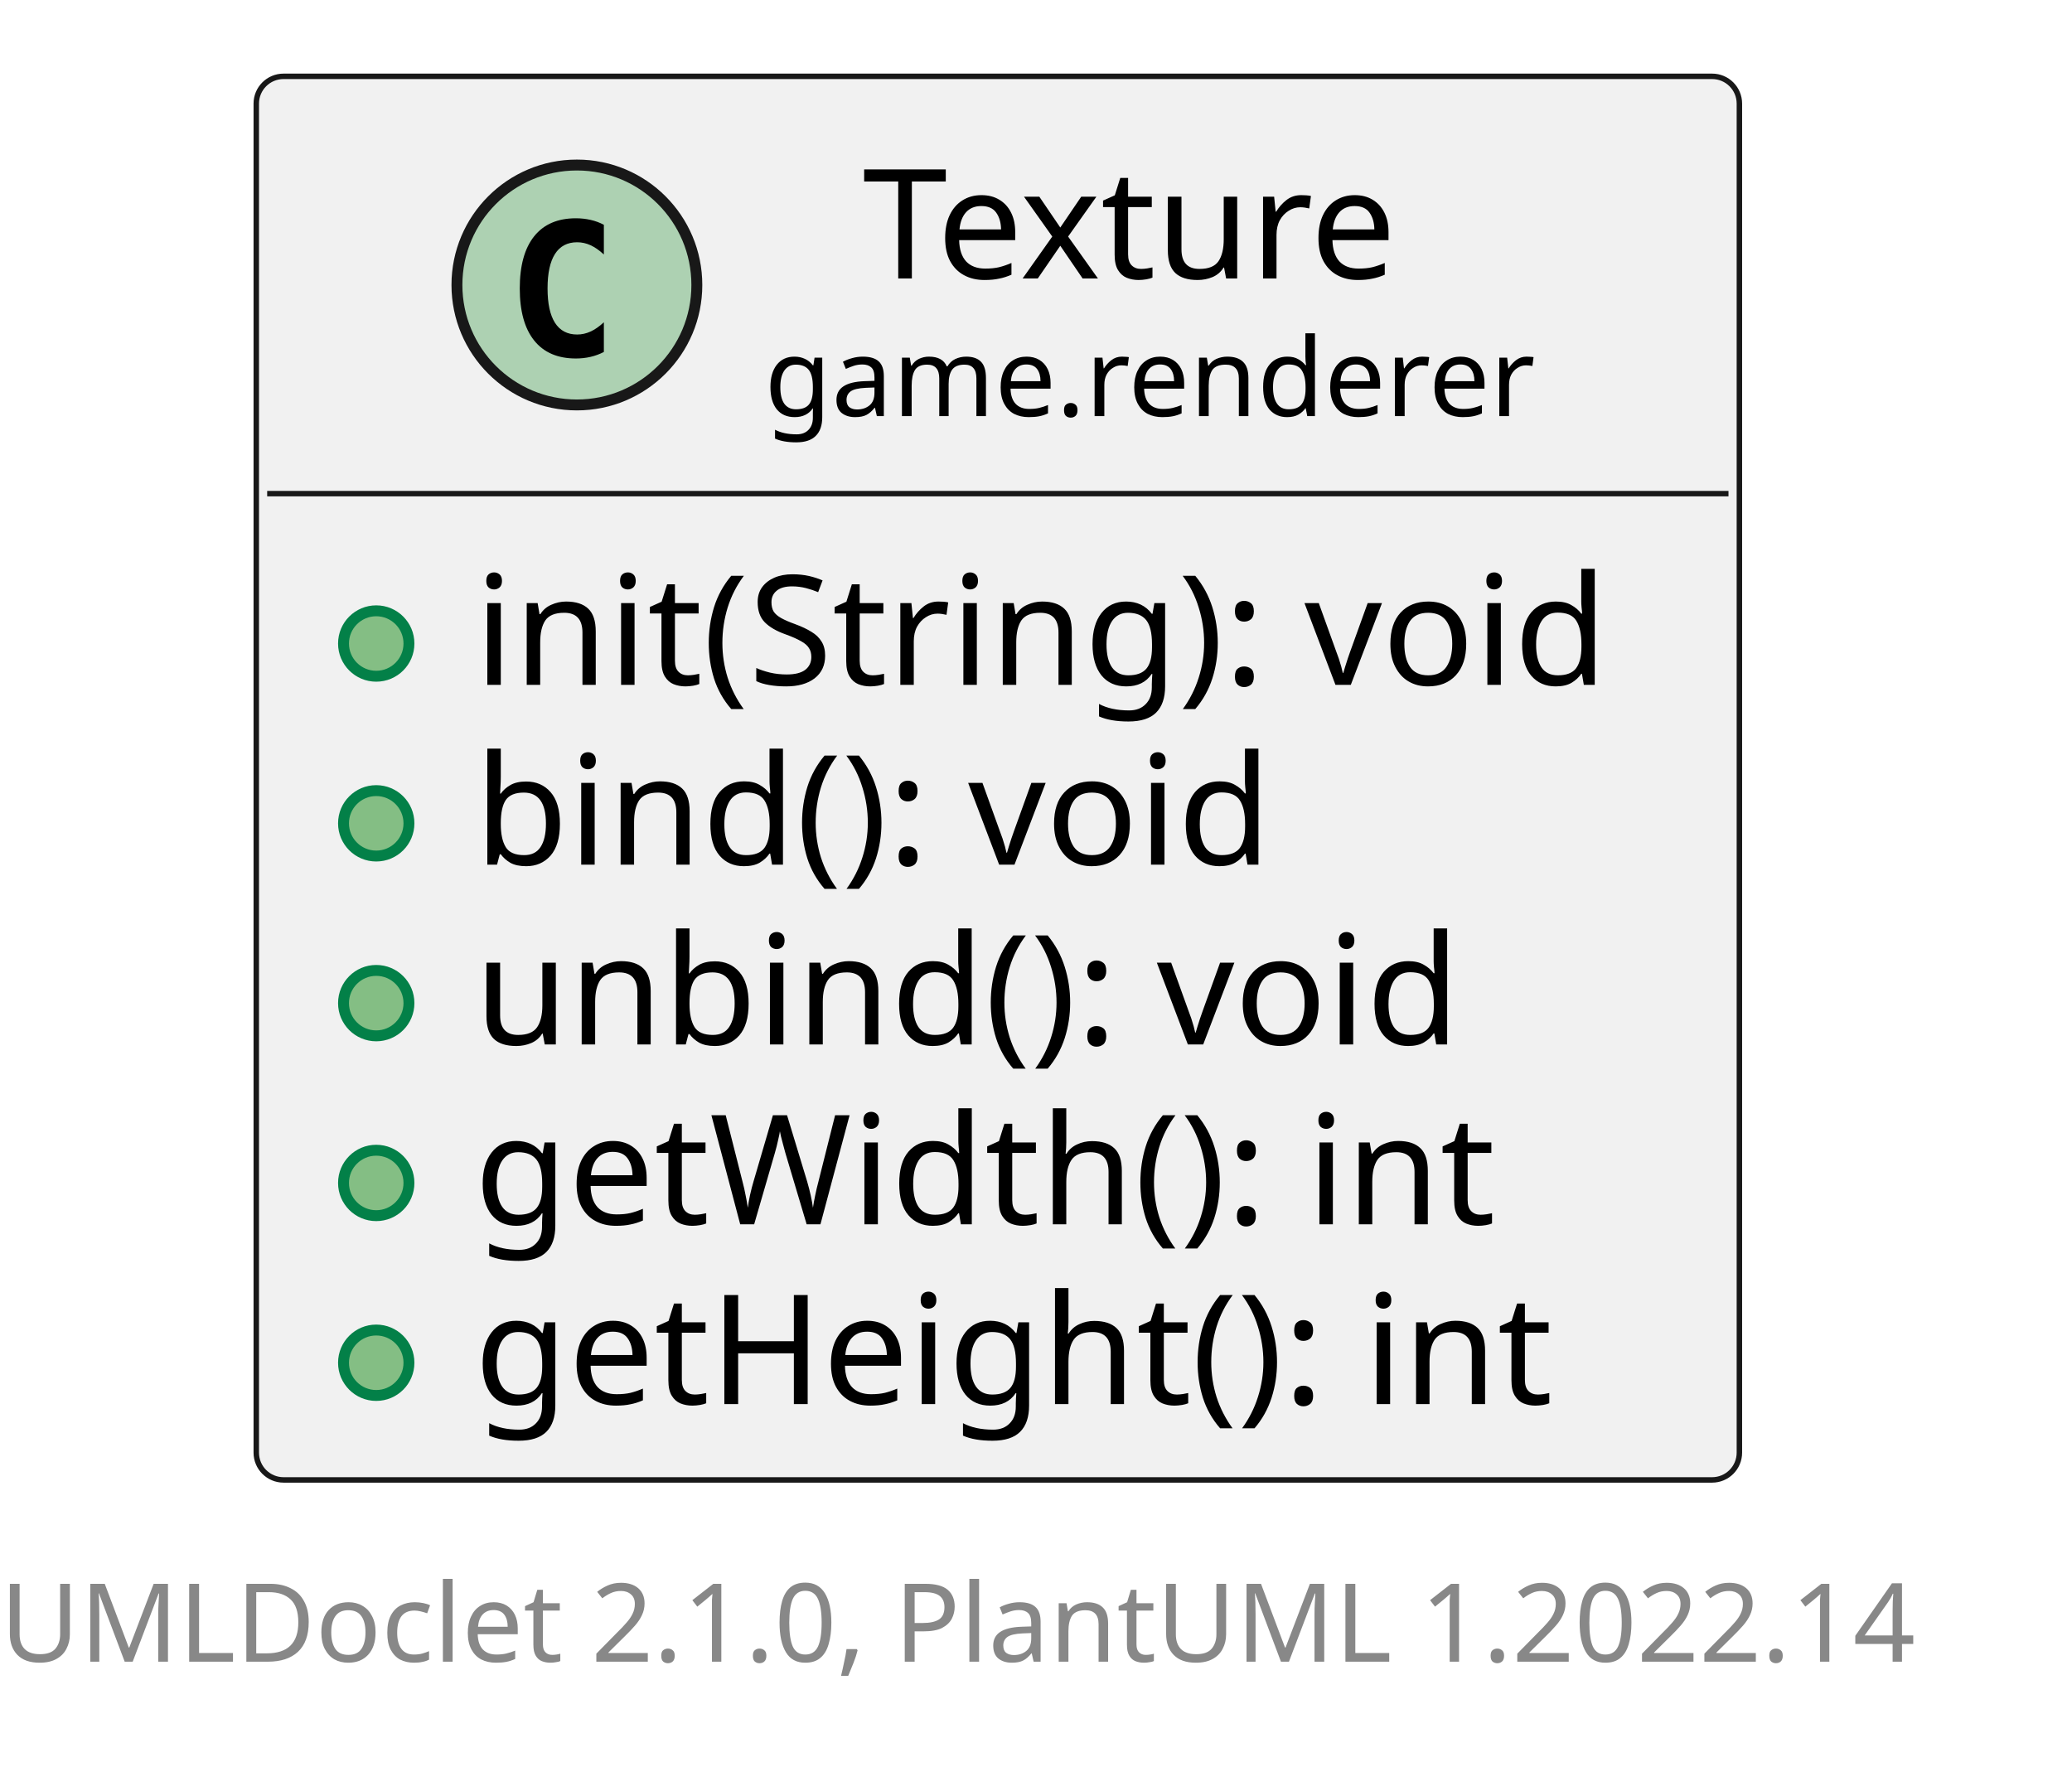
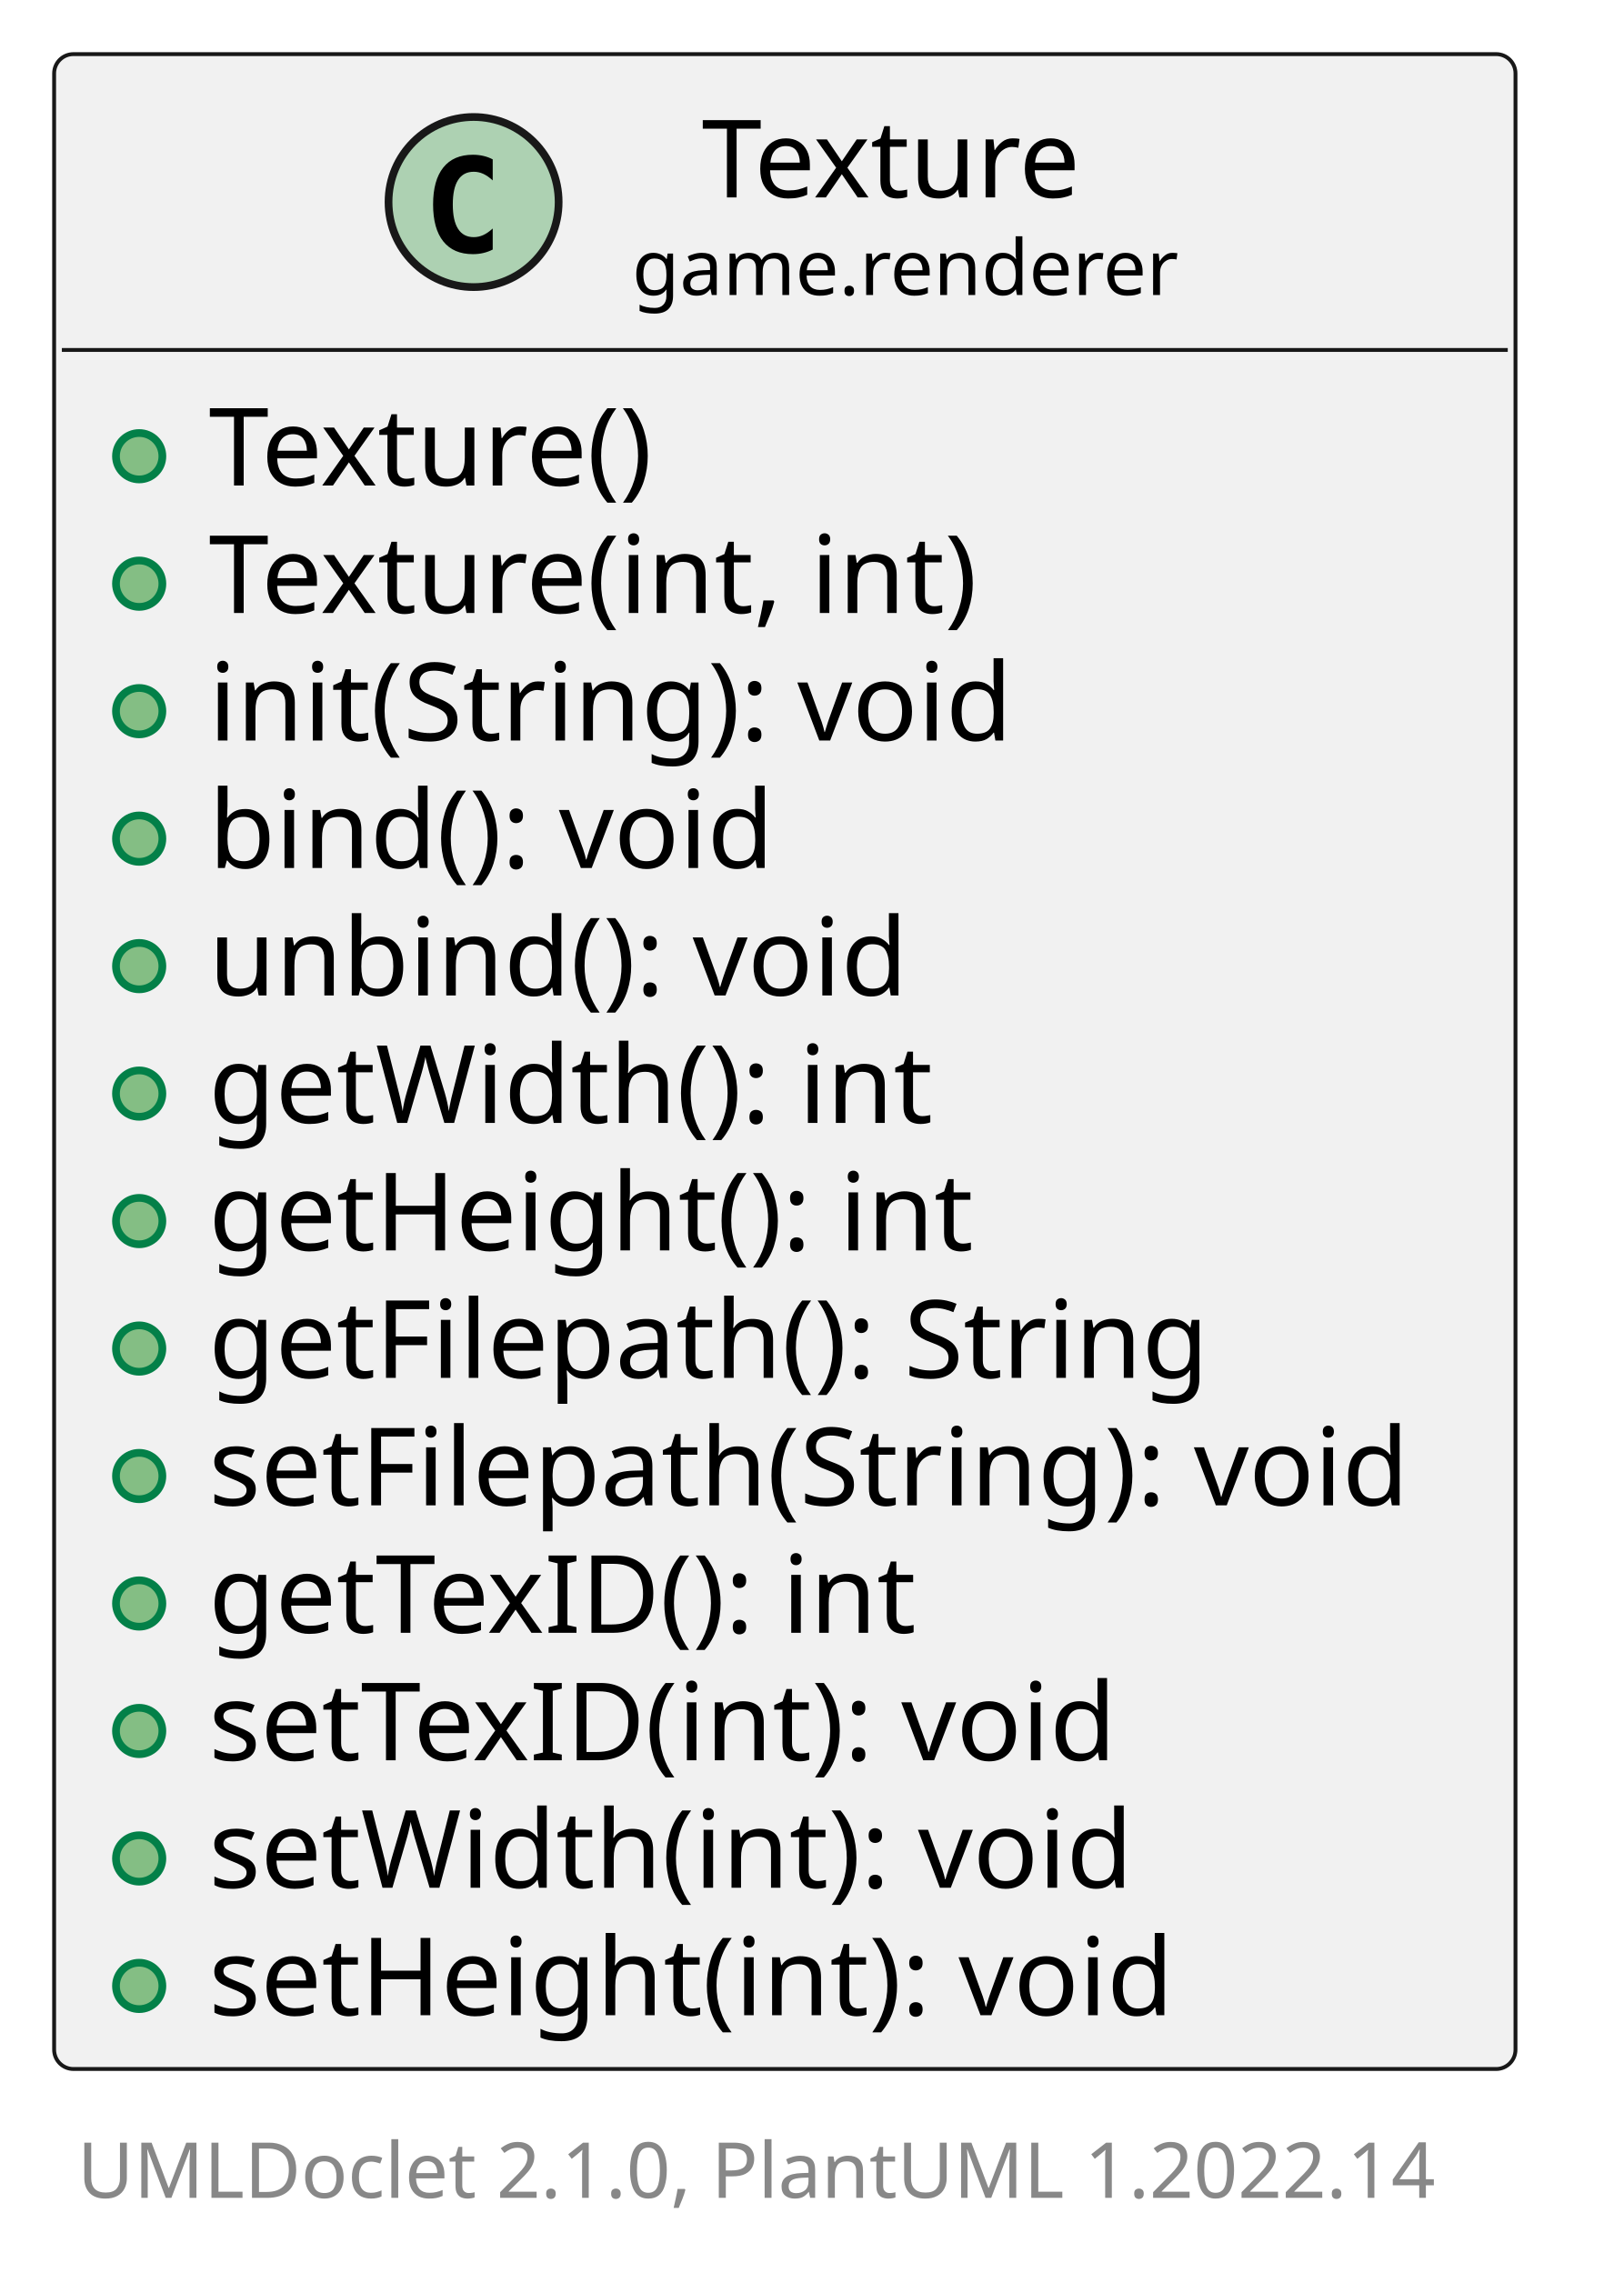
- <svg xmlns="http://www.w3.org/2000/svg" xmlns:xlink="http://www.w3.org/1999/xlink" contentStyleType="text/css" height="162px" preserveAspectRatio="none" style="width:190px;height:162px;background:#FFFFFF;" version="1.1" viewBox="0 0 190 162" width="190px" zoomAndPan="magnify">
+ <svg xmlns="http://www.w3.org/2000/svg" xmlns:xlink="http://www.w3.org/1999/xlink" contentStyleType="text/css" height="294px" preserveAspectRatio="none" style="width:210px;height:294px;background:#FFFFFF;" version="1.1" viewBox="0 0 210 294" width="210px" zoomAndPan="magnify">
  <defs />
  <g>
    <a href="Texture.html" target="_top" title="Texture.html" xlink:actuate="onRequest" xlink:href="Texture.html" xlink:show="new" xlink:title="Texture.html" xlink:type="simple">
      <g id="elem_game.renderer.Texture">
-         <rect codeLine="5" fill="#F1F1F1" height="128.707" id="game.renderer.Texture" rx="2.5" ry="2.5" style="stroke:#181818;stroke-width:0.5;" width="136" x="23.5" y="7" />
-         <ellipse cx="52.9" cy="26.133" fill="#ADD1B2" rx="11" ry="11" style="stroke:#181818;stroke-width:1.0;" />
-         <path d="M55.373,32.276 Q54.792,32.575 54.153,32.724 Q53.514,32.873 52.808,32.873 Q50.301,32.873 48.981,31.222 Q47.662,29.57 47.662,26.449 Q47.662,23.319 48.981,21.668 Q50.301,20.016 52.808,20.016 Q53.514,20.016 54.161,20.165 Q54.809,20.314 55.373,20.613 L55.373,23.336 Q54.742,22.755 54.149,22.485 Q53.555,22.215 52.924,22.215 Q51.58,22.215 50.895,23.282 Q50.21,24.349 50.21,26.449 Q50.21,28.541 50.895,29.607 Q51.58,30.674 52.924,30.674 Q53.555,30.674 54.149,30.404 Q54.742,30.134 55.373,29.553 Z " fill="#000000" />
-         <text fill="#000000" font-family="sans-serif" font-size="14" lengthAdjust="spacing" textLength="54" x="79.1" y="25.535">Texture</text>
-         <text fill="#000000" font-family="sans-serif" font-size="10" lengthAdjust="spacing" textLength="72" x="70.1" y="38.156">game.renderer</text>
-         <line style="stroke:#181818;stroke-width:0.5;" x1="24.5" x2="158.5" y1="45.266" y2="45.266" />
-         <ellipse cx="34.5" cy="59.01" fill="#84BE84" rx="3" ry="3" style="stroke:#038048;stroke-width:1.0;" />
-         <text fill="#000000" font-family="sans-serif" font-size="14" lengthAdjust="spacing" textLength="110" x="43.5" y="62.801">init(String): void</text>
-         <ellipse cx="34.5" cy="75.498" fill="#84BE84" rx="3" ry="3" style="stroke:#038048;stroke-width:1.0;" />
-         <text fill="#000000" font-family="sans-serif" font-size="14" lengthAdjust="spacing" textLength="78" x="43.5" y="79.289">bind(): void</text>
-         <ellipse cx="34.5" cy="91.986" fill="#84BE84" rx="3" ry="3" style="stroke:#038048;stroke-width:1.0;" />
-         <text fill="#000000" font-family="sans-serif" font-size="14" lengthAdjust="spacing" textLength="96" x="43.5" y="95.777">unbind(): void</text>
-         <ellipse cx="34.5" cy="108.475" fill="#84BE84" rx="3" ry="3" style="stroke:#038048;stroke-width:1.0;" />
-         <text fill="#000000" font-family="sans-serif" font-size="14" lengthAdjust="spacing" textLength="97" x="43.5" y="112.266">getWidth(): int</text>
-         <ellipse cx="34.5" cy="124.963" fill="#84BE84" rx="3" ry="3" style="stroke:#038048;stroke-width:1.0;" />
-         <text fill="#000000" font-family="sans-serif" font-size="14" lengthAdjust="spacing" textLength="103" x="43.5" y="128.754">getHeight(): int</text>
+         <rect codeLine="5" fill="#F1F1F1" height="260.613" id="game.renderer.Texture" rx="2.5" ry="2.5" style="stroke:#181818;stroke-width:0.5;" width="189" x="7" y="7" />
+         <ellipse cx="61.25" cy="26.133" fill="#ADD1B2" rx="11" ry="11" style="stroke:#181818;stroke-width:1.0;" />
+         <path d="M63.723,32.276 Q63.142,32.575 62.503,32.724 Q61.864,32.873 61.158,32.873 Q58.651,32.873 57.331,31.222 Q56.012,29.57 56.012,26.449 Q56.012,23.319 57.331,21.668 Q58.651,20.016 61.158,20.016 Q61.864,20.016 62.511,20.165 Q63.159,20.314 63.723,20.613 L63.723,23.336 Q63.092,22.755 62.499,22.485 Q61.905,22.215 61.274,22.215 Q59.93,22.215 59.245,23.282 Q58.56,24.349 58.56,26.449 Q58.56,28.541 59.245,29.607 Q59.93,30.674 61.274,30.674 Q61.905,30.674 62.499,30.404 Q63.092,30.134 63.723,29.553 Z " fill="#000000" />
+         <text fill="#000000" font-family="sans-serif" font-size="14" lengthAdjust="spacing" textLength="54" x="90.75" y="25.535">Texture</text>
+         <text fill="#000000" font-family="sans-serif" font-size="10" lengthAdjust="spacing" textLength="72" x="81.75" y="38.156">game.renderer</text>
+         <line style="stroke:#181818;stroke-width:0.5;" x1="8" x2="195" y1="45.266" y2="45.266" />
+         <ellipse cx="18" cy="59.01" fill="#84BE84" rx="3" ry="3" style="stroke:#038048;stroke-width:1.0;" />
+         <text fill="#000000" font-family="sans-serif" font-size="14" lengthAdjust="spacing" textLength="64" x="27" y="62.801">Texture()</text>
+         <ellipse cx="18" cy="75.498" fill="#84BE84" rx="3" ry="3" style="stroke:#038048;stroke-width:1.0;" />
+         <text fill="#000000" font-family="sans-serif" font-size="14" lengthAdjust="spacing" textLength="108" x="27" y="79.289">Texture(int, int)</text>
+         <ellipse cx="18" cy="91.986" fill="#84BE84" rx="3" ry="3" style="stroke:#038048;stroke-width:1.0;" />
+         <text fill="#000000" font-family="sans-serif" font-size="14" lengthAdjust="spacing" textLength="110" x="27" y="95.777">init(String): void</text>
+         <ellipse cx="18" cy="108.475" fill="#84BE84" rx="3" ry="3" style="stroke:#038048;stroke-width:1.0;" />
+         <text fill="#000000" font-family="sans-serif" font-size="14" lengthAdjust="spacing" textLength="78" x="27" y="112.266">bind(): void</text>
+         <ellipse cx="18" cy="124.963" fill="#84BE84" rx="3" ry="3" style="stroke:#038048;stroke-width:1.0;" />
+         <text fill="#000000" font-family="sans-serif" font-size="14" lengthAdjust="spacing" textLength="96" x="27" y="128.754">unbind(): void</text>
+         <ellipse cx="18" cy="141.451" fill="#84BE84" rx="3" ry="3" style="stroke:#038048;stroke-width:1.0;" />
+         <text fill="#000000" font-family="sans-serif" font-size="14" lengthAdjust="spacing" textLength="97" x="27" y="145.242">getWidth(): int</text>
+         <ellipse cx="18" cy="157.94" fill="#84BE84" rx="3" ry="3" style="stroke:#038048;stroke-width:1.0;" />
+         <text fill="#000000" font-family="sans-serif" font-size="14" lengthAdjust="spacing" textLength="103" x="27" y="161.731">getHeight(): int</text>
+         <ellipse cx="18" cy="174.428" fill="#84BE84" rx="3" ry="3" style="stroke:#038048;stroke-width:1.0;" />
+         <text fill="#000000" font-family="sans-serif" font-size="14" lengthAdjust="spacing" textLength="136" x="27" y="178.219">getFilepath(): String</text>
+         <ellipse cx="18" cy="190.916" fill="#84BE84" rx="3" ry="3" style="stroke:#038048;stroke-width:1.0;" />
+         <text fill="#000000" font-family="sans-serif" font-size="14" lengthAdjust="spacing" textLength="163" x="27" y="194.707">setFilepath(String): void</text>
+         <ellipse cx="18" cy="207.404" fill="#84BE84" rx="3" ry="3" style="stroke:#038048;stroke-width:1.0;" />
+         <text fill="#000000" font-family="sans-serif" font-size="14" lengthAdjust="spacing" textLength="98" x="27" y="211.195">getTexID(): int</text>
+         <ellipse cx="18" cy="223.893" fill="#84BE84" rx="3" ry="3" style="stroke:#038048;stroke-width:1.0;" />
+         <text fill="#000000" font-family="sans-serif" font-size="14" lengthAdjust="spacing" textLength="125" x="27" y="227.684">setTexID(int): void</text>
+         <ellipse cx="18" cy="240.381" fill="#84BE84" rx="3" ry="3" style="stroke:#038048;stroke-width:1.0;" />
+         <text fill="#000000" font-family="sans-serif" font-size="14" lengthAdjust="spacing" textLength="124" x="27" y="244.172">setWidth(int): void</text>
+         <ellipse cx="18" cy="256.869" fill="#84BE84" rx="3" ry="3" style="stroke:#038048;stroke-width:1.0;" />
+         <text fill="#000000" font-family="sans-serif" font-size="14" lengthAdjust="spacing" textLength="130" x="27" y="260.66">setHeight(int): void</text>
      </g>
    </a>
-     <text fill="#888888" font-family="sans-serif" font-size="10" lengthAdjust="spacing" textLength="182" x="0" y="152.375">UMLDoclet 2.1.0, PlantUML 1.2022.14</text>
+     <text fill="#888888" font-family="sans-serif" font-size="10" lengthAdjust="spacing" textLength="182" x="10" y="284.281">UMLDoclet 2.1.0, PlantUML 1.2022.14</text>
  </g>
</svg>
